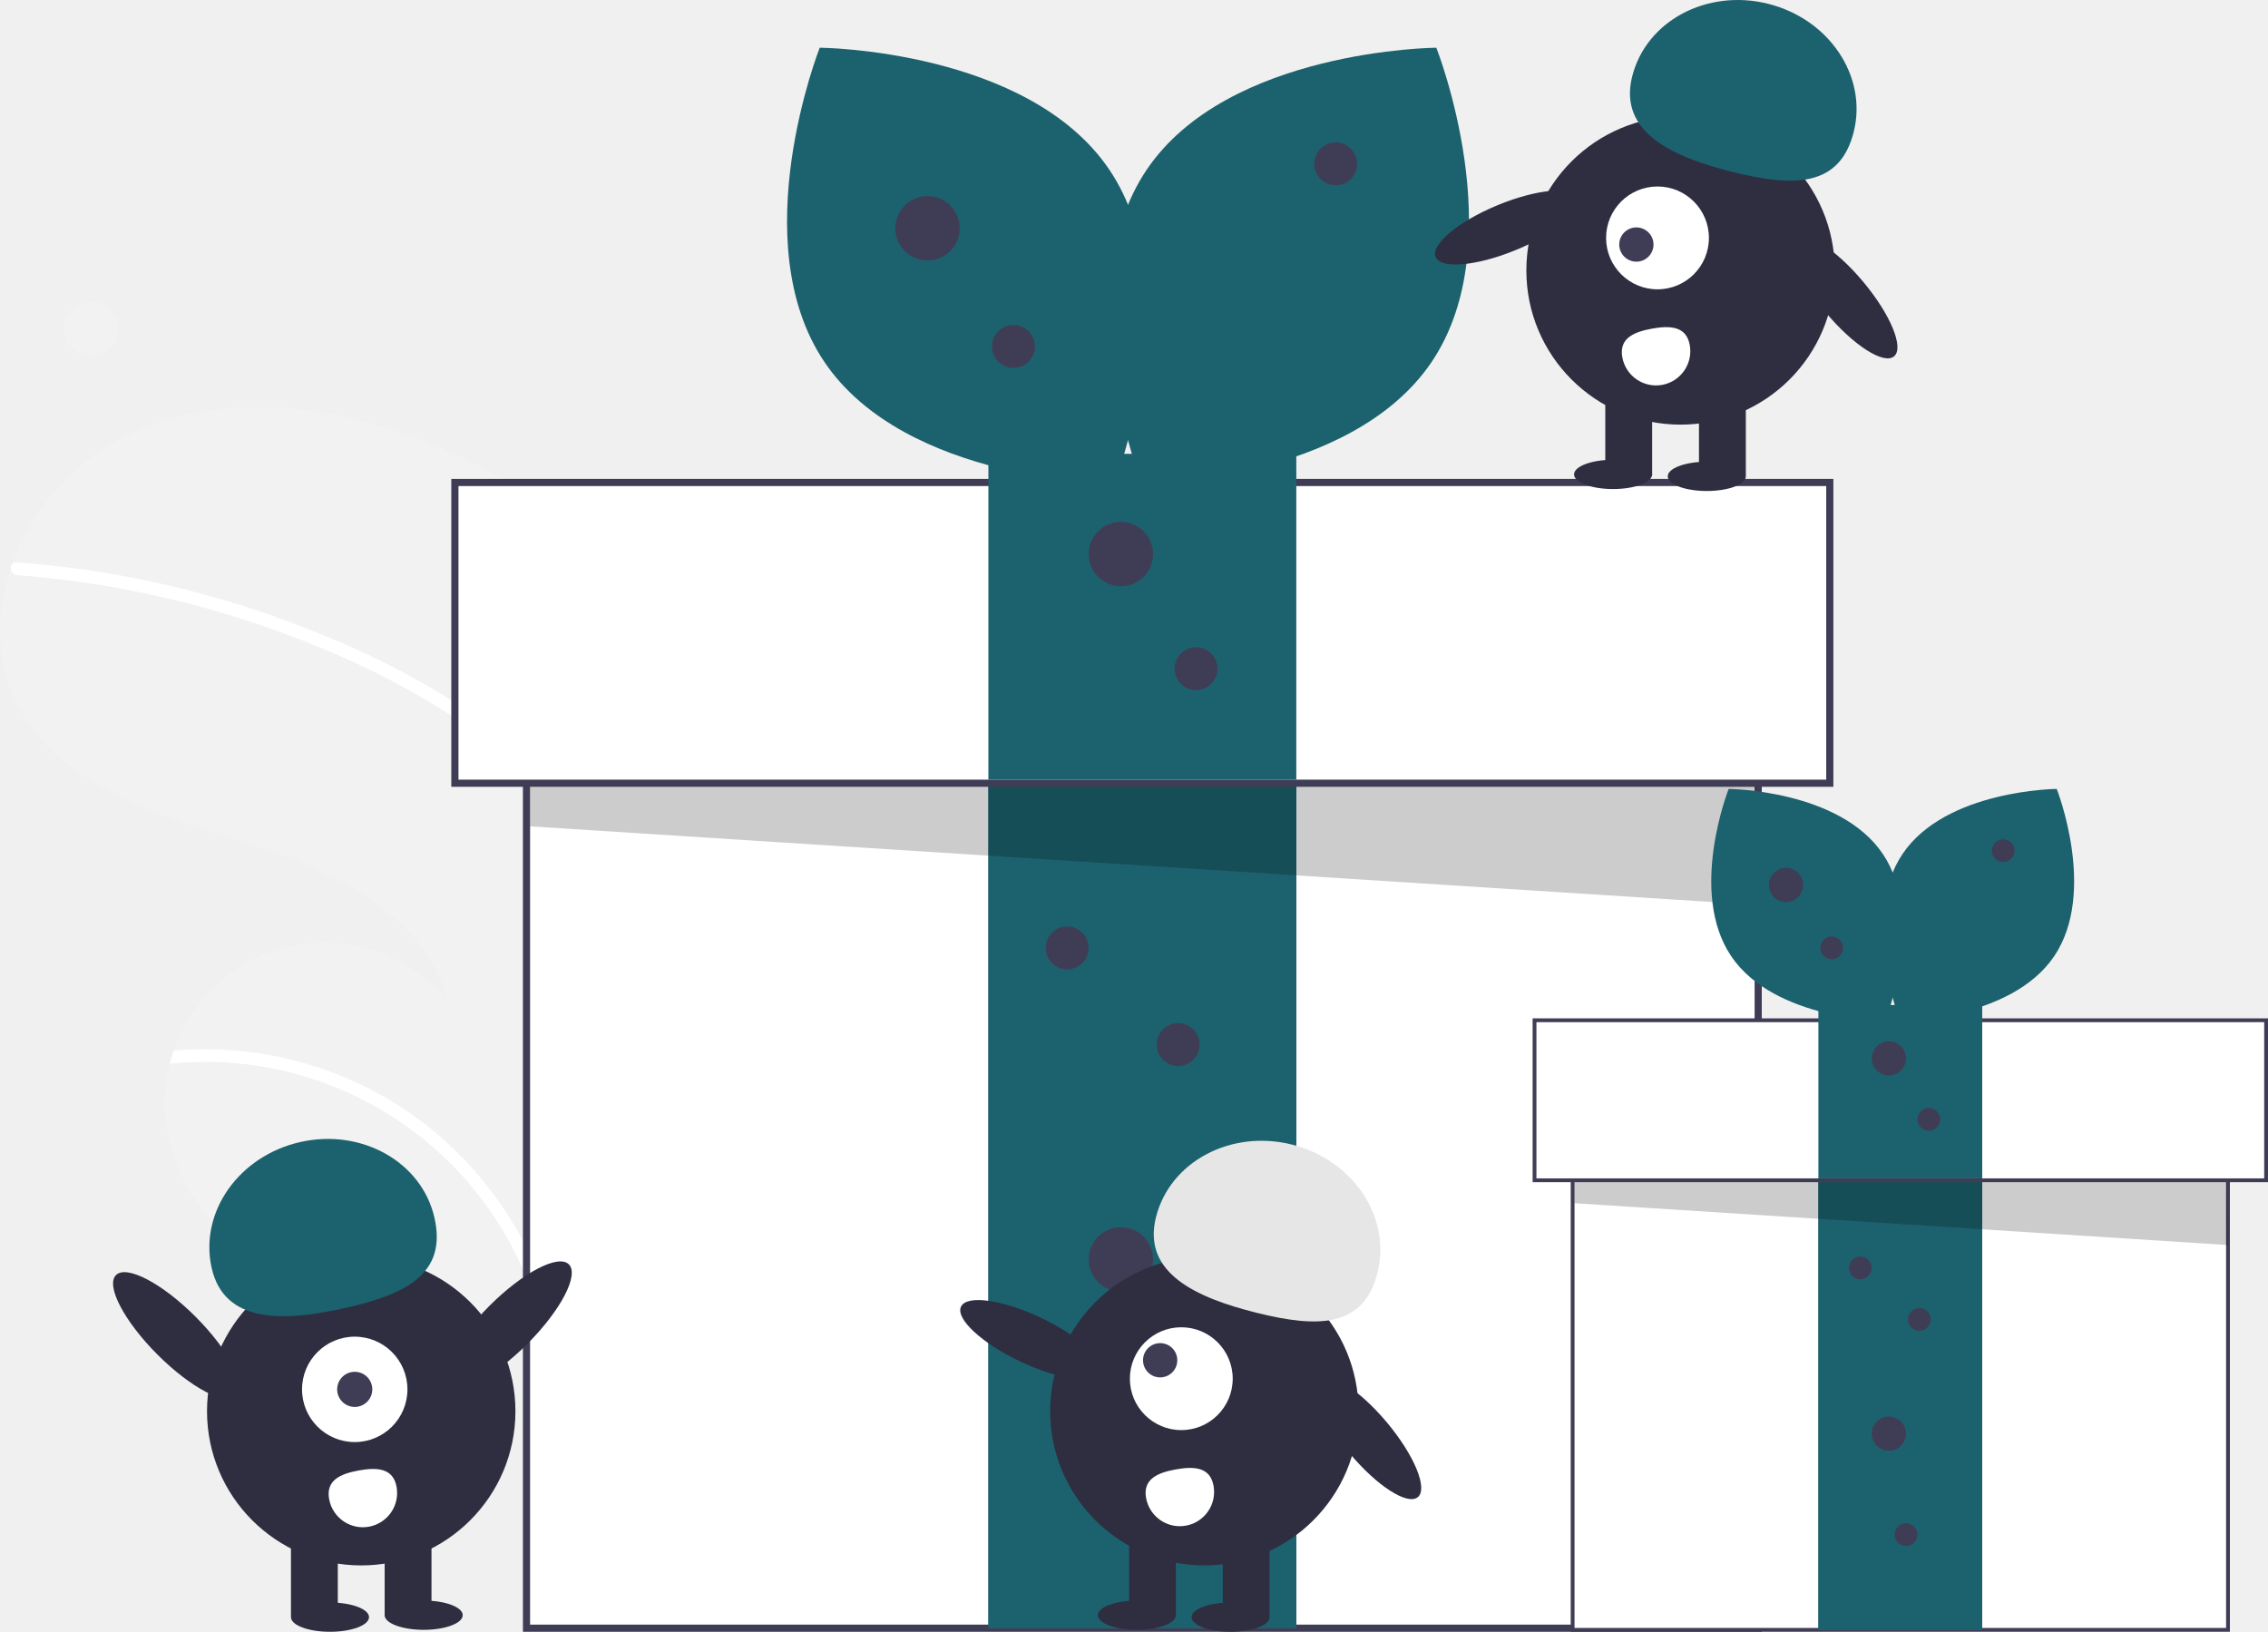
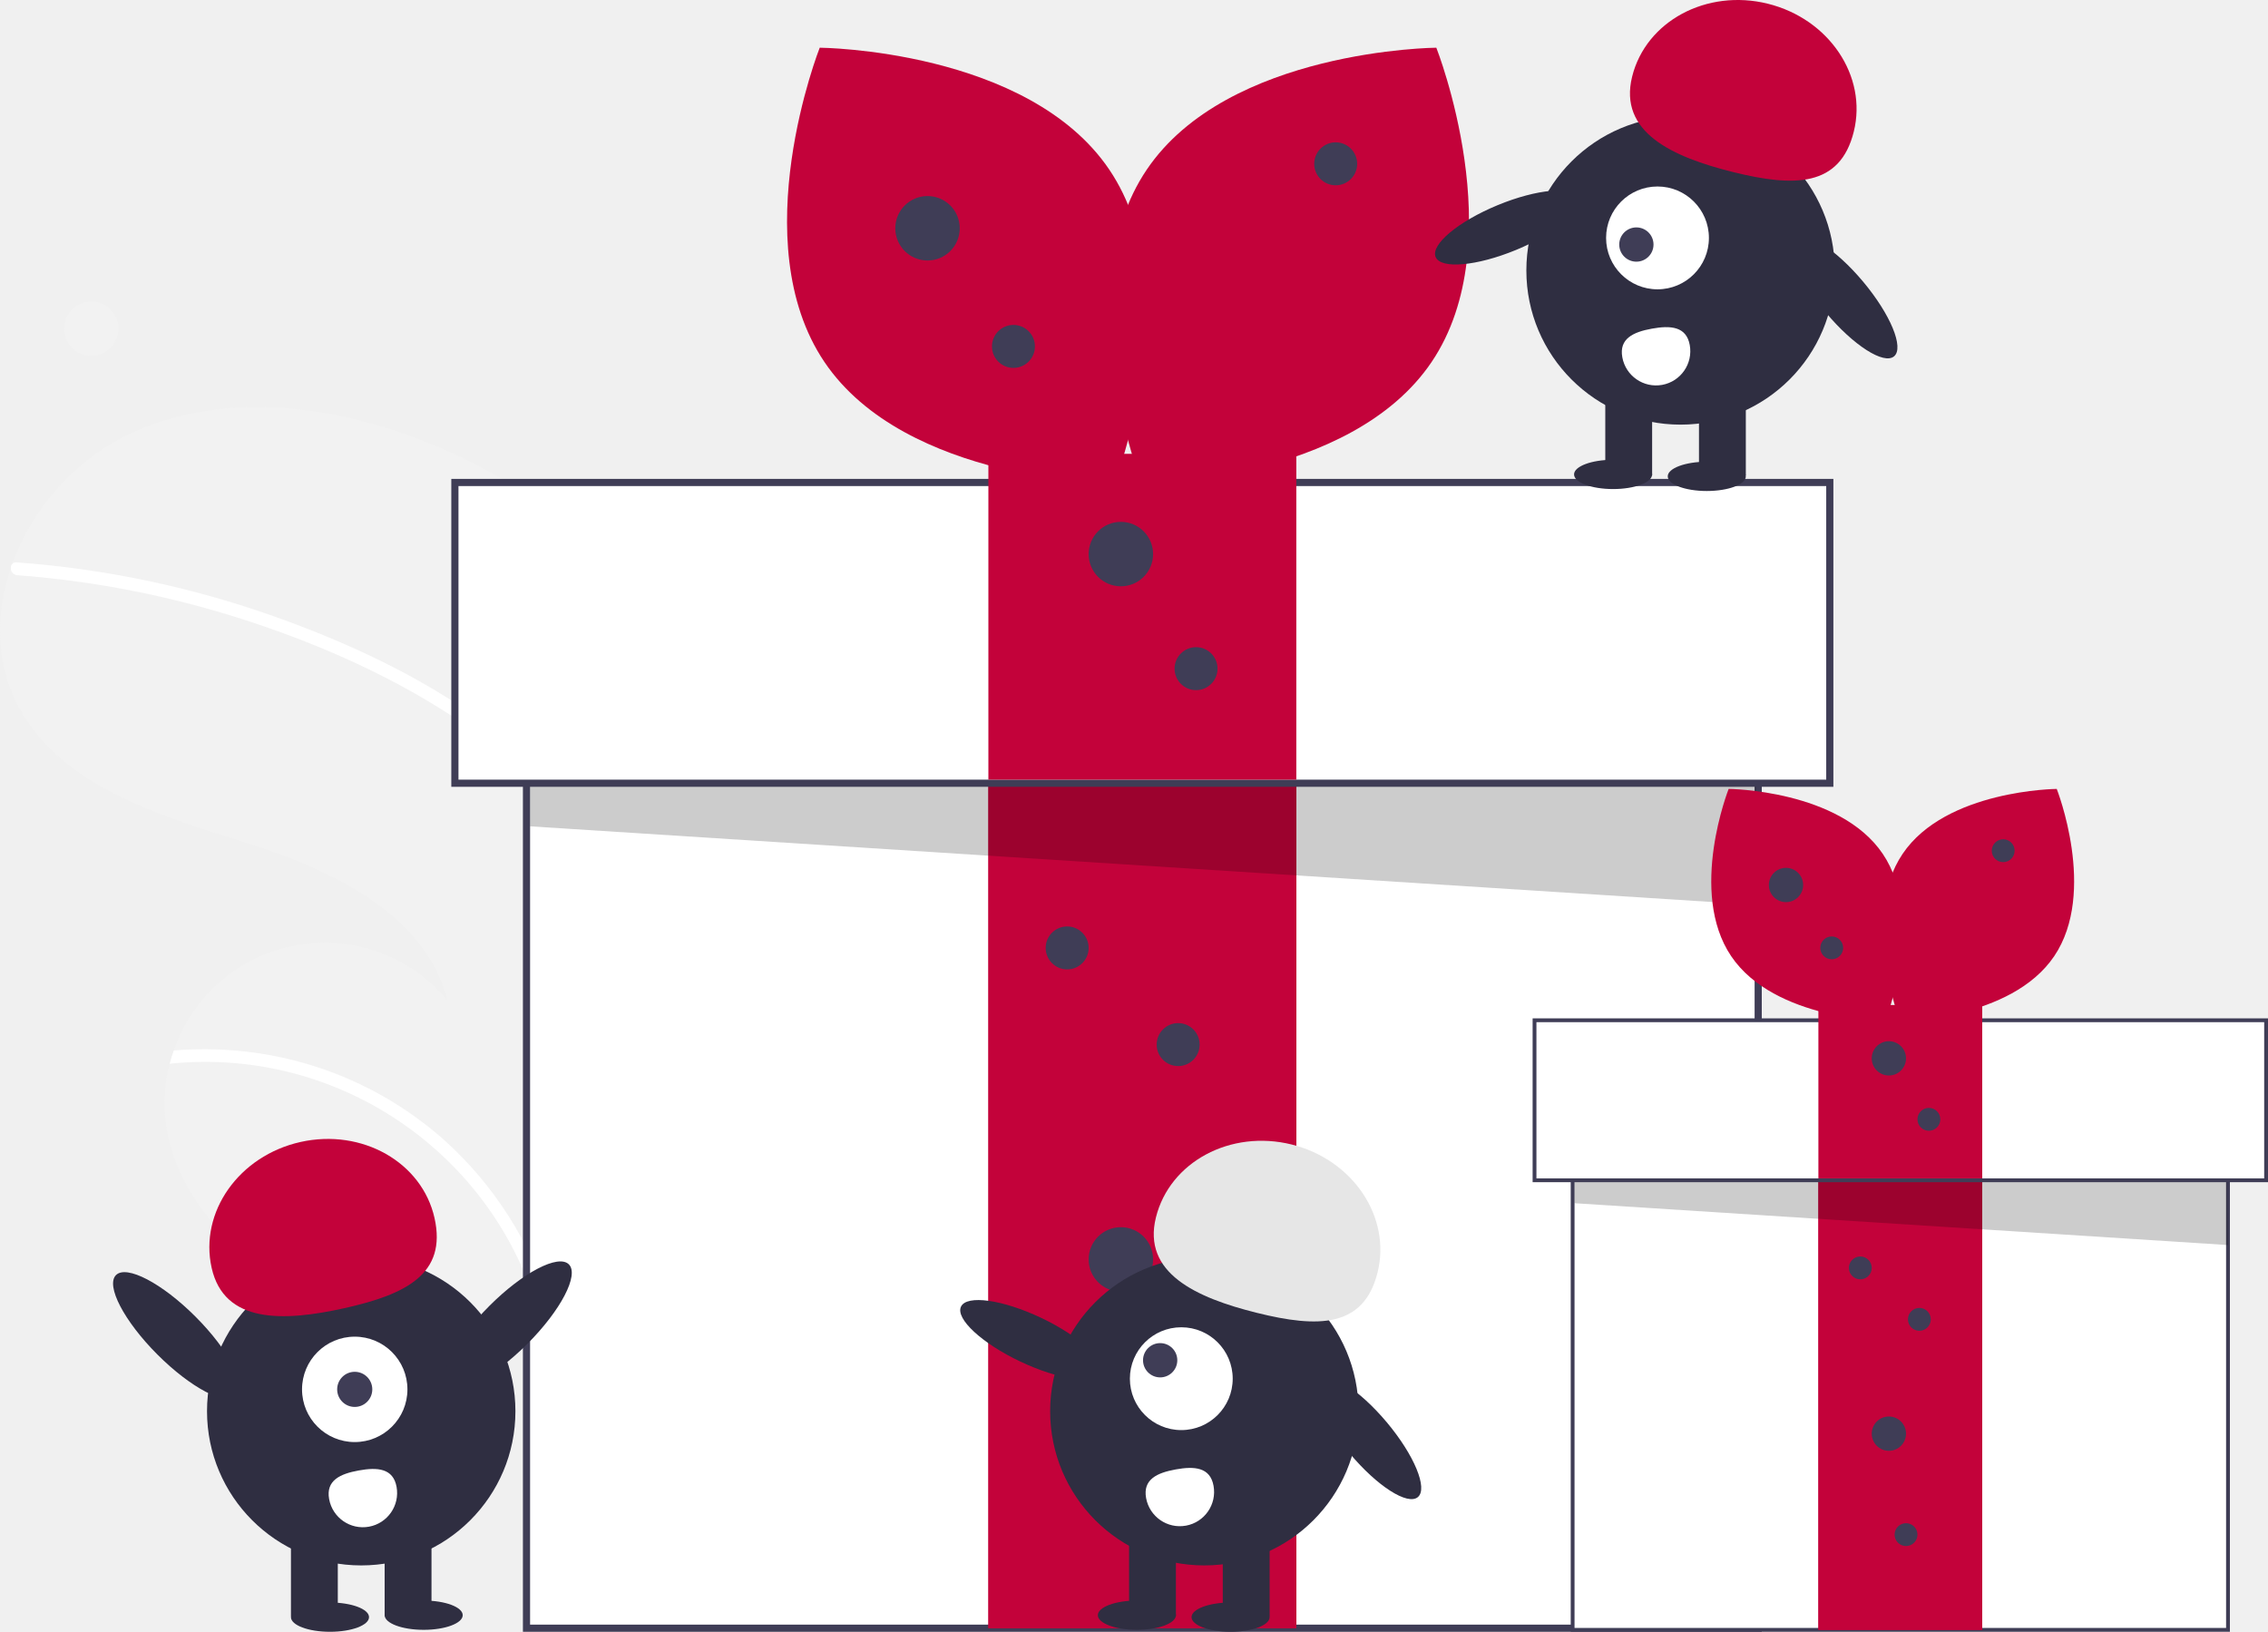
<svg xmlns="http://www.w3.org/2000/svg" data-name="Layer 1" width="633.43" height="455.755" viewBox="0 0 633.43 455.755">
  <path d="M428.066,358.644c1.341.834,2.657,1.683,3.971,2.561A336.159,336.159,0,0,1,455.488,470.698q.303,6.514.308,13.008a326.406,326.406,0,0,1-14.018,95.838q-.745,2.454-1.522,4.887c-.371,1.164-.749,2.34-1.16,3.495-.436.592-.866,1.174-1.295,1.755-.03.026-.057.069-.088.095-.173.235-.346.469-.502.699-.743.997-1.496,1.987-2.239,2.984l.625.043,1.567.1-.006.011c-.526-.011-1.063-.028-1.594-.056-.193.001-.403.005-.6-.012-.176-.003-.362-.014-.537-.017-22.601-.612-45.73-1.74-66.296-10.983-21.526-9.682-39.787-30.615-38.859-54.192a42.317,42.317,0,0,1,1.397-9.138c.333-1.247.727-2.472,1.149-3.695a44.556,44.556,0,0,1,76.442-13.991c-6.169-24.245-32.654-36.617-56.507-44.138-23.871-7.517-50.729-15.381-62.924-37.226-6.809-12.156-6.973-26.32-2.53-39.399.135-.391.277-.793.43-1.188a65.015,65.015,0,0,1,31.351-35.591c27.279-13.506,60.427-8.741,88.378,3.314A161.159,161.159,0,0,1,428.066,358.644Z" transform="translate(-283.2849 -222.1224)" fill="#f2f2f2" />
  <path d="M349.879,515.619a100.32,100.32,0,0,1,57.724,25.15,102.656,102.656,0,0,1,29.19,45.794c.317,1.008.605,2.013.876,3.023.542-1.031,1.068-2.086,1.588-3.13.335-.669.676-1.348,1-2.023-.371,1.164-.749,2.34-1.16,3.495-.436.592-.866,1.174-1.295,1.755-.03.026-.057.069-.088.095-.173.235-.346.469-.502.699-.743.997-1.496,1.987-2.239,2.984l.625.043,1.567.1-.006.011c-.526-.011-1.063-.028-1.594-.056-.193.001-.403.005-.6-.012-.065-.306-.147-.607-.229-.91a96.93,96.93,0,0,0-104.066-73.42c.333-1.247.727-2.472,1.149-3.695A103.693,103.693,0,0,1,349.879,515.619Z" transform="translate(-283.2849 -222.1224)" fill="#fff" />
  <path d="M421.12,425.942a110.374,110.374,0,0,1,22.605,22.761,91.571,91.571,0,0,1,8.636,14.665c1.146,2.388,2.189,4.846,3.128,7.33q.303,6.514.308,13.008a94.571,94.571,0,0,0-2.911-9.67c-.594-1.74-1.254-3.446-1.955-5.132-7.862-18.885-22.106-33.796-38.905-45.132-18.002-12.13-38.296-21.236-58.864-28.007a271.664,271.664,0,0,0-65.071-12.987,1.948,1.948,0,0,1-1.79-2.012,1.676,1.676,0,0,1,.43-1.188,1.392,1.392,0,0,1,1.195-.38c2.732.204,5.457.42,8.182.709a274.884,274.884,0,0,1,66.369,15.32C383.136,402.765,403.584,412.542,421.12,425.942Z" transform="translate(-283.2849 -222.1224)" fill="#fff" />
  <circle cx="25.496" cy="91.797" r="7.578" fill="#f2f2f2" />
  <rect x="147.046" y="161.755" width="344" height="293" fill="#fff" />
  <path d="M775.331,677.878h-346v-295h346Zm-344-2h342v-291h-342Z" transform="translate(-283.2849 -222.1224)" fill="#3f3d56" />
-   <rect x="276.046" y="218.755" width="86" height="236" fill="#1c626e" />
-   <rect x="276.046" y="218.755" width="86" height="236" fill="#1c626e" />
+   <rect x="276.046" y="218.755" width="86" height="236" fill="#c3023a" />
+   <rect x="276.046" y="218.755" width="86" height="236" fill="#c3023a" />
  <polygon points="148.046 183.255 148.046 230.793 491.046 252.755 490.035 194.097 148.046 183.255" opacity="0.2" />
  <rect x="127.046" y="134.755" width="384" height="84" fill="#fff" />
  <path d="M795.331,441.878h-386v-86h386Zm-384-2h382v-82h-382Z" transform="translate(-283.2849 -222.1224)" fill="#3f3d56" />
-   <rect x="276.046" y="126.755" width="86" height="91" fill="#1c626e" />
-   <path d="M593.123,269.534c22.701,33.652,1.312,87.775,1.312,87.775s-58.195-.436-80.897-34.088-1.312-87.775-1.312-87.775S570.422,235.882,593.123,269.534Z" transform="translate(-283.2849 -222.1224)" fill="#1c626e" />
-   <path d="M603.539,269.534c-22.701,33.652-1.312,87.775-1.312,87.775s58.195-.436,80.897-34.088,1.312-87.775,1.312-87.775S626.24,235.882,603.539,269.534Z" transform="translate(-283.2849 -222.1224)" fill="#1c626e" />
+   <rect x="276.046" y="126.755" width="86" height="91" fill="#c3023a" />
+   <path d="M593.123,269.534c22.701,33.652,1.312,87.775,1.312,87.775s-58.195-.436-80.897-34.088-1.312-87.775-1.312-87.775S570.422,235.882,593.123,269.534Z" transform="translate(-283.2849 -222.1224)" fill="#c3023a" />
+   <path d="M603.539,269.534c-22.701,33.652-1.312,87.775-1.312,87.775s58.195-.436,80.897-34.088,1.312-87.775,1.312-87.775S626.24,235.882,603.539,269.534Z" transform="translate(-283.2849 -222.1224)" fill="#c3023a" />
  <circle cx="259.046" cy="63.755" r="9" fill="#3f3d56" />
  <circle cx="313.046" cy="154.755" r="9" fill="#3f3d56" />
  <circle cx="313.046" cy="351.755" r="9" fill="#3f3d56" />
  <circle cx="283.046" cy="96.755" r="6" fill="#3f3d56" />
  <circle cx="373.046" cy="45.755" r="6" fill="#3f3d56" />
  <circle cx="334.046" cy="186.755" r="6" fill="#3f3d56" />
  <circle cx="298.046" cy="264.755" r="6" fill="#3f3d56" />
  <circle cx="329.046" cy="291.755" r="6" fill="#3f3d56" />
  <circle cx="322.046" cy="404.755" r="6" fill="#3f3d56" />
  <rect x="439.22" y="299.323" width="183.037" height="155.9" fill="#fff" />
  <path d="M906.073,677.878H721.973V520.913H906.073Zm-183.037-1.064H905.009V521.977H723.037Z" transform="translate(-283.2849 -222.1224)" fill="#3f3d56" />
-   <rect x="507.859" y="329.652" width="45.759" height="125.572" fill="#1c626e" />
-   <rect x="507.859" y="329.652" width="45.759" height="125.572" fill="#1c626e" />
+   <rect x="507.859" y="329.652" width="45.759" height="125.572" fill="#c3023a" />
+   <rect x="507.859" y="329.652" width="45.759" height="125.572" fill="#c3023a" />
  <polygon points="439.752 310.763 439.752 336.057 622.257 347.742 621.719 316.532 439.752 310.763" opacity="0.2" />
  <rect x="428.578" y="284.957" width="204.32" height="44.695" fill="#fff" />
  <path d="M916.715,552.306h-205.384V506.547H916.715Zm-204.32-1.064H915.651V507.611H712.395Z" transform="translate(-283.2849 -222.1224)" fill="#3f3d56" />
-   <rect x="507.859" y="280.7" width="45.759" height="48.42" fill="#1c626e" />
-   <path d="M809.124,460.605c12.079,17.905.698,46.704.698,46.704s-30.965-.232-43.044-18.138-.698-46.704-.698-46.704S797.045,442.699,809.124,460.605Z" transform="translate(-283.2849 -222.1224)" fill="#1c626e" />
-   <path d="M814.666,460.605c-12.079,17.905-.698,46.704-.698,46.704s30.965-.232,43.044-18.138.698-46.704.698-46.704S826.745,442.699,814.666,460.605Z" transform="translate(-283.2849 -222.1224)" fill="#1c626e" />
+   <rect x="507.859" y="280.7" width="45.759" height="48.42" fill="#c3023a" />
+   <path d="M809.124,460.605c12.079,17.905.698,46.704.698,46.704s-30.965-.232-43.044-18.138-.698-46.704-.698-46.704S797.045,442.699,809.124,460.605Z" transform="translate(-283.2849 -222.1224)" fill="#c3023a" />
+   <path d="M814.666,460.605c-12.079,17.905-.698,46.704-.698,46.704s30.965-.232,43.044-18.138.698-46.704.698-46.704S826.745,442.699,814.666,460.605Z" transform="translate(-283.2849 -222.1224)" fill="#c3023a" />
  <circle cx="498.813" cy="247.179" r="4.789" fill="#3f3d56" />
  <circle cx="527.546" cy="295.598" r="4.789" fill="#3f3d56" />
  <circle cx="527.546" cy="400.419" r="4.789" fill="#3f3d56" />
  <circle cx="511.583" cy="264.737" r="3.192" fill="#3f3d56" />
  <circle cx="559.471" cy="237.601" r="3.192" fill="#3f3d56" />
  <circle cx="538.72" cy="312.625" r="3.192" fill="#3f3d56" />
  <circle cx="519.565" cy="354.127" r="3.192" fill="#3f3d56" />
  <circle cx="536.059" cy="368.494" r="3.192" fill="#3f3d56" />
  <circle cx="532.335" cy="428.619" r="3.192" fill="#3f3d56" />
  <ellipse cx="571.139" cy="596.292" rx="6.76" ry="21.534" transform="translate(-495.6615 634.6811) rotate(-64.62574)" fill="#2f2e41" />
  <ellipse cx="665.455" cy="623.753" rx="6.76" ry="21.534" transform="translate(-528.4844 350.5745) rotate(-39.93837)" fill="#2f2e41" />
  <circle cx="336.363" cy="394.153" r="43.067" fill="#2f2e41" />
  <rect x="341.508" y="427.952" width="13.084" height="23.442" fill="#2f2e41" />
  <rect x="315.34" y="427.952" width="13.084" height="23.442" fill="#2f2e41" />
  <ellipse cx="343.688" cy="451.667" rx="10.903" ry="4.089" fill="#2f2e41" />
  <ellipse cx="317.521" cy="451.121" rx="10.903" ry="4.089" fill="#2f2e41" />
  <path d="M606.125,562.138c3.846-15.487,20.821-24.601,37.915-20.356s27.834,20.24,23.989,35.727-16.604,15.537-33.698,11.292S602.279,577.625,606.125,562.138Z" transform="translate(-283.2849 -222.1224)" fill="#e6e6e6" />
  <circle cx="329.924" cy="385.065" r="14.359" fill="#fff" />
  <circle cx="324.023" cy="379.918" r="4.786" fill="#3f3d56" />
  <path d="M622.216,637.103a9.572,9.572,0,1,1-18.835,3.429h0l-.003-.018c-.942-5.202,3.08-7.043,8.283-7.985S621.275,631.901,622.216,637.103Z" transform="translate(-283.2849 -222.1224)" fill="#fff" />
  <ellipse cx="704.139" cy="285.673" rx="21.534" ry="6.76" transform="translate(-339.0131 68.32177) rotate(-22.4424)" fill="#2f2e41" />
  <ellipse cx="798.455" cy="305.135" rx="6.76" ry="21.534" transform="translate(-292.919 361.6333) rotate(-39.93837)" fill="#2f2e41" />
  <circle cx="469.363" cy="75.535" r="43.067" fill="#2f2e41" />
  <rect x="474.508" y="109.334" width="13.084" height="23.442" fill="#2f2e41" />
  <rect x="448.34" y="109.334" width="13.084" height="23.442" fill="#2f2e41" />
  <ellipse cx="476.688" cy="133.048" rx="10.903" ry="4.089" fill="#2f2e41" />
  <ellipse cx="450.521" cy="132.503" rx="10.903" ry="4.089" fill="#2f2e41" />
-   <path d="M739.125,243.52c3.846-15.487,20.821-24.601,37.915-20.356s27.834,20.24,23.989,35.727-16.604,15.537-33.698,11.292S735.279,259.007,739.125,243.52Z" transform="translate(-283.2849 -222.1224)" fill="#1c626e" />
+   <path d="M739.125,243.52c3.846-15.487,20.821-24.601,37.915-20.356s27.834,20.24,23.989,35.727-16.604,15.537-33.698,11.292S735.279,259.007,739.125,243.52Z" transform="translate(-283.2849 -222.1224)" fill="#c3023a" />
  <circle cx="462.924" cy="66.447" r="14.359" fill="#fff" />
  <circle cx="457.023" cy="68.3" r="4.786" fill="#3f3d56" />
  <path d="M755.216,318.485a9.572,9.572,0,1,1-18.835,3.429h0l-.003-.018c-.942-5.202,3.08-7.043,8.283-7.985S754.275,313.283,755.216,318.485Z" transform="translate(-283.2849 -222.1224)" fill="#fff" />
  <circle cx="100.885" cy="394.153" r="43.067" fill="#2f2e41" />
  <rect x="81.259" y="427.952" width="13.084" height="23.442" fill="#2f2e41" />
  <rect x="107.426" y="427.952" width="13.084" height="23.442" fill="#2f2e41" />
  <ellipse cx="92.162" cy="451.667" rx="10.903" ry="4.089" fill="#2f2e41" />
  <ellipse cx="118.33" cy="451.121" rx="10.903" ry="4.089" fill="#2f2e41" />
-   <path d="M342.393,576.224c-3.477-15.574,7.639-31.31,24.829-35.149s33.944,5.675,37.422,21.249-7.915,21.318-25.105,25.156S345.87,591.797,342.393,576.224Z" transform="translate(-283.2849 -222.1224)" fill="#1c626e" />
+   <path d="M342.393,576.224c-3.477-15.574,7.639-31.31,24.829-35.149s33.944,5.675,37.422,21.249-7.915,21.318-25.105,25.156S345.87,591.797,342.393,576.224Z" transform="translate(-283.2849 -222.1224)" fill="#c3023a" />
  <ellipse cx="425.273" cy="592.154" rx="23.892" ry="7.501" transform="translate(-577.4867 252.3064) rotate(-45.0221)" fill="#2f2e41" />
  <ellipse cx="332.568" cy="595.154" rx="7.501" ry="23.892" transform="translate(-606.6437 187.1021) rotate(-44.9779)" fill="#2f2e41" />
  <circle cx="99.073" cy="388.049" r="14.719" fill="#fff" />
  <circle cx="99.073" cy="388.049" r="4.906" fill="#3f3d56" />
  <path d="M394.042,637.394a9.572,9.572,0,1,1-18.835,3.429h0l-.003-.018c-.942-5.202,3.08-7.043,8.283-7.985S393.1,632.192,394.042,637.394Z" transform="translate(-283.2849 -222.1224)" fill="#fff" />
</svg>
